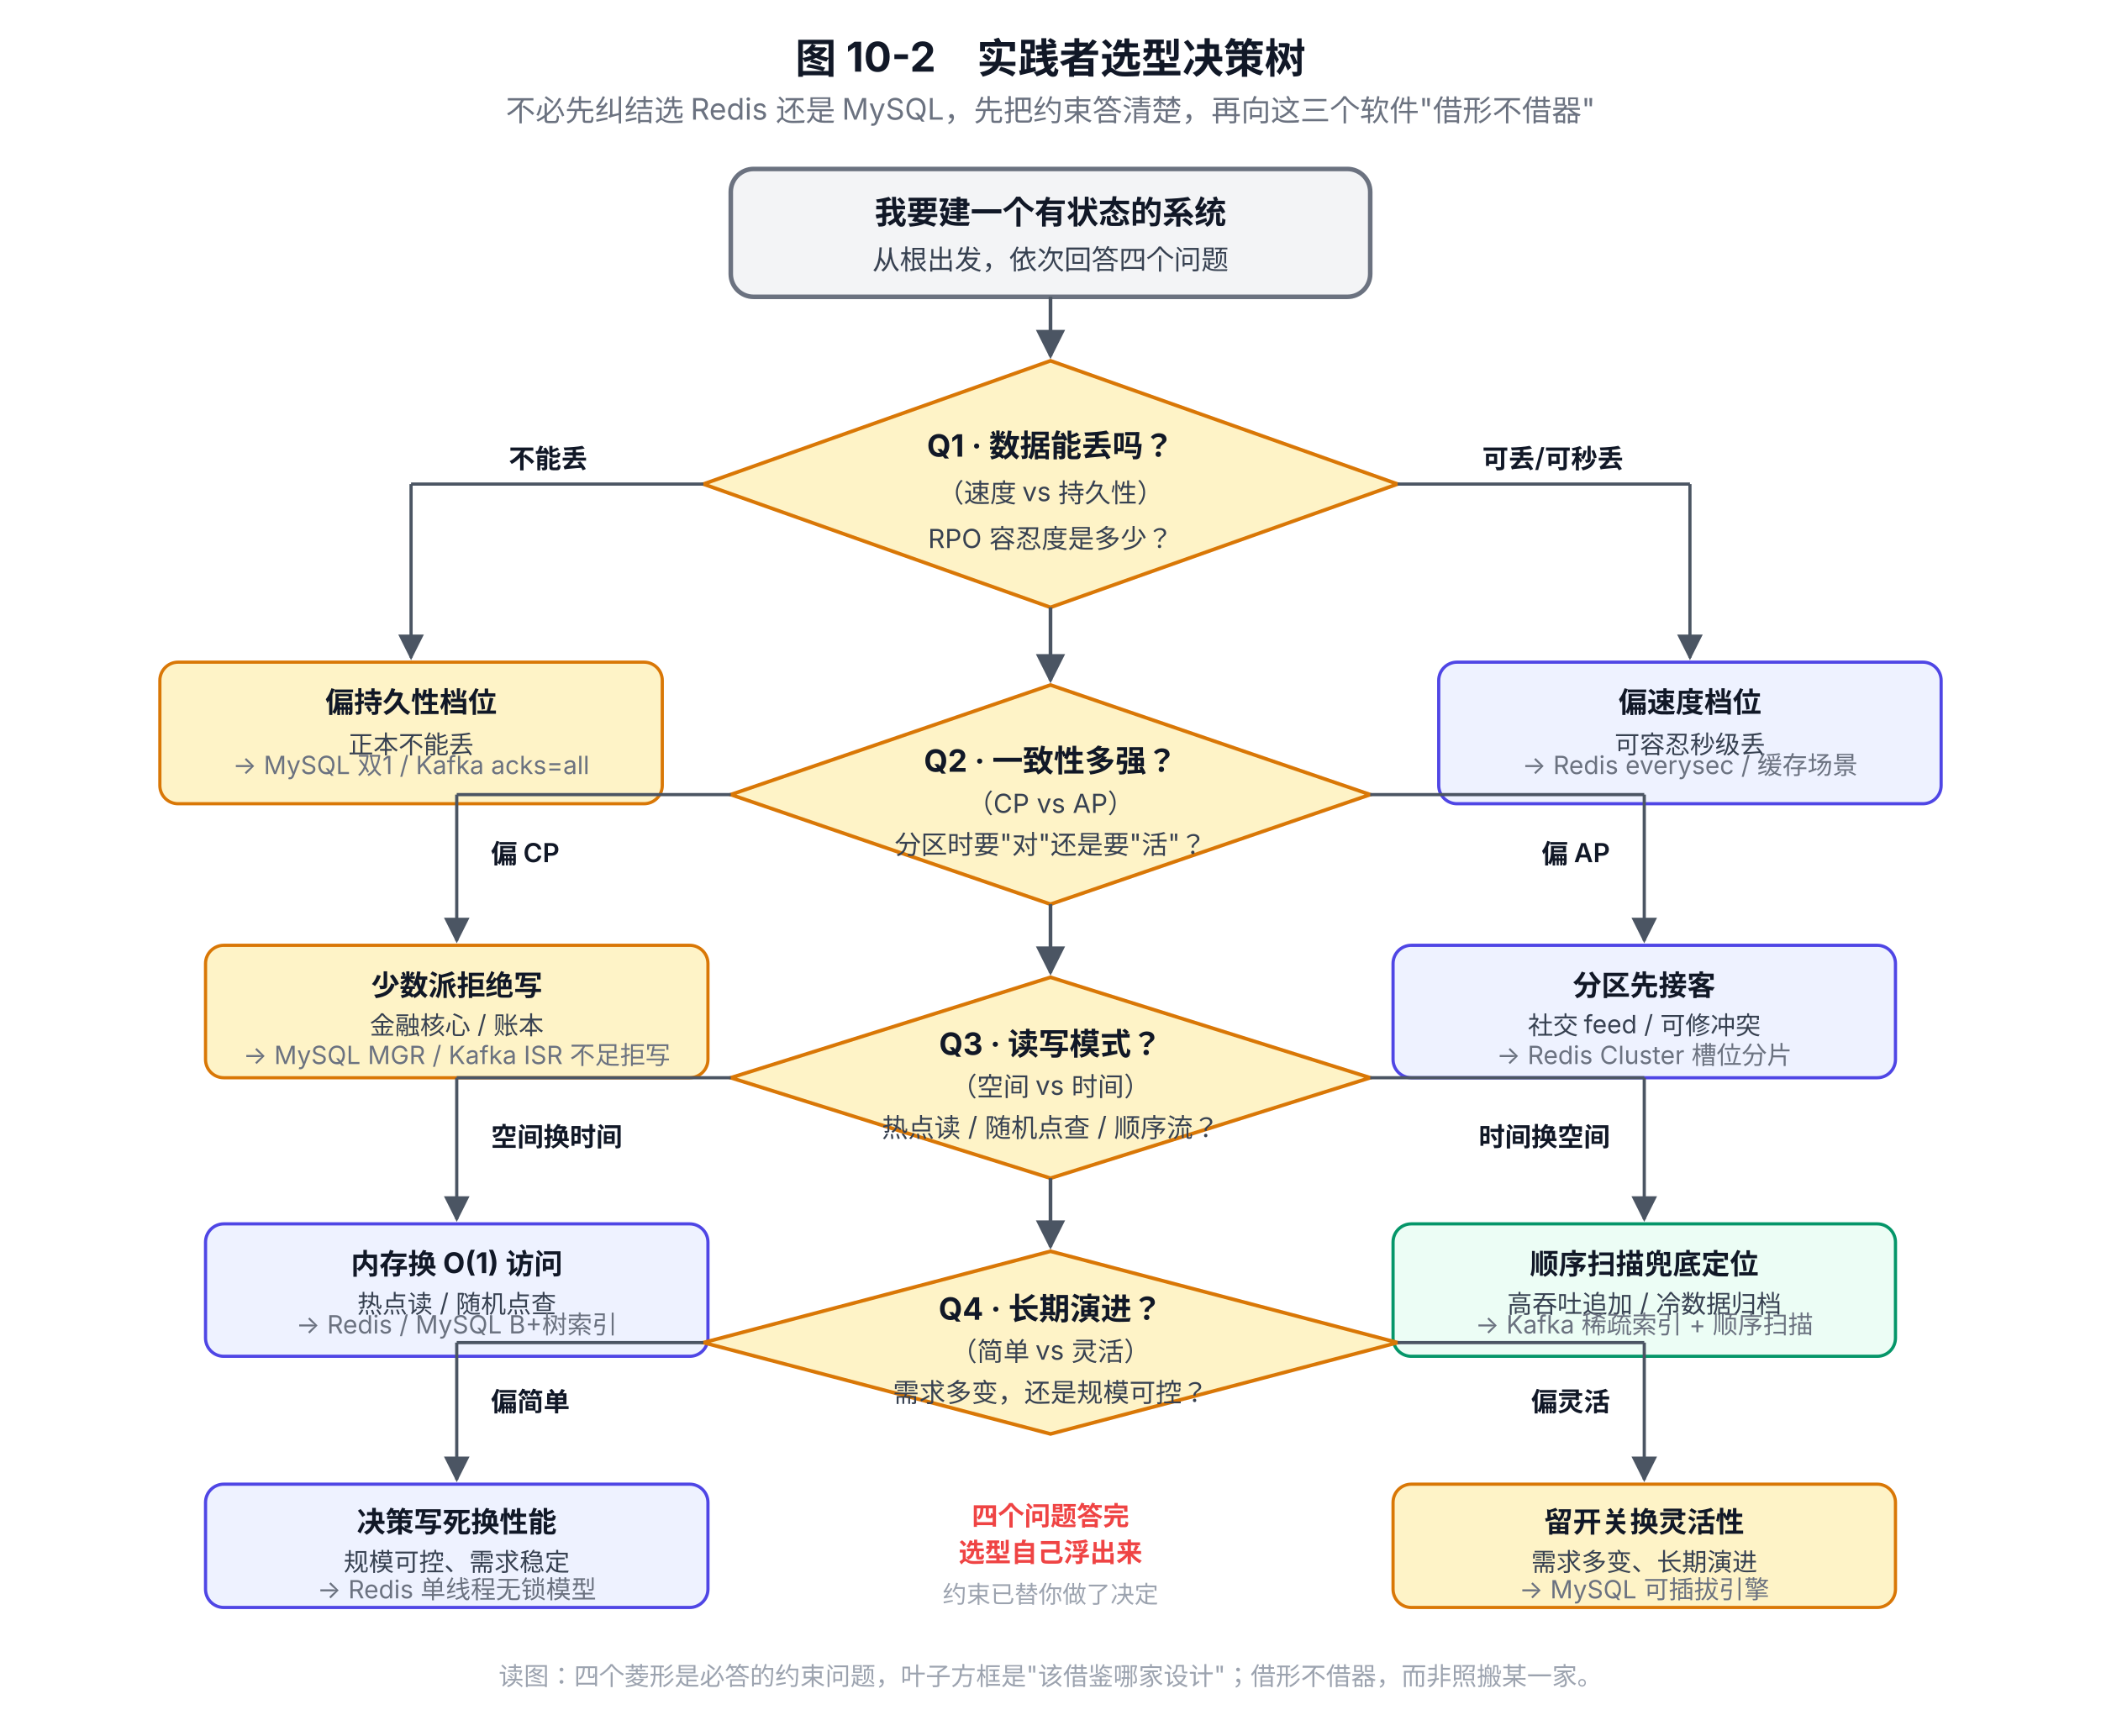
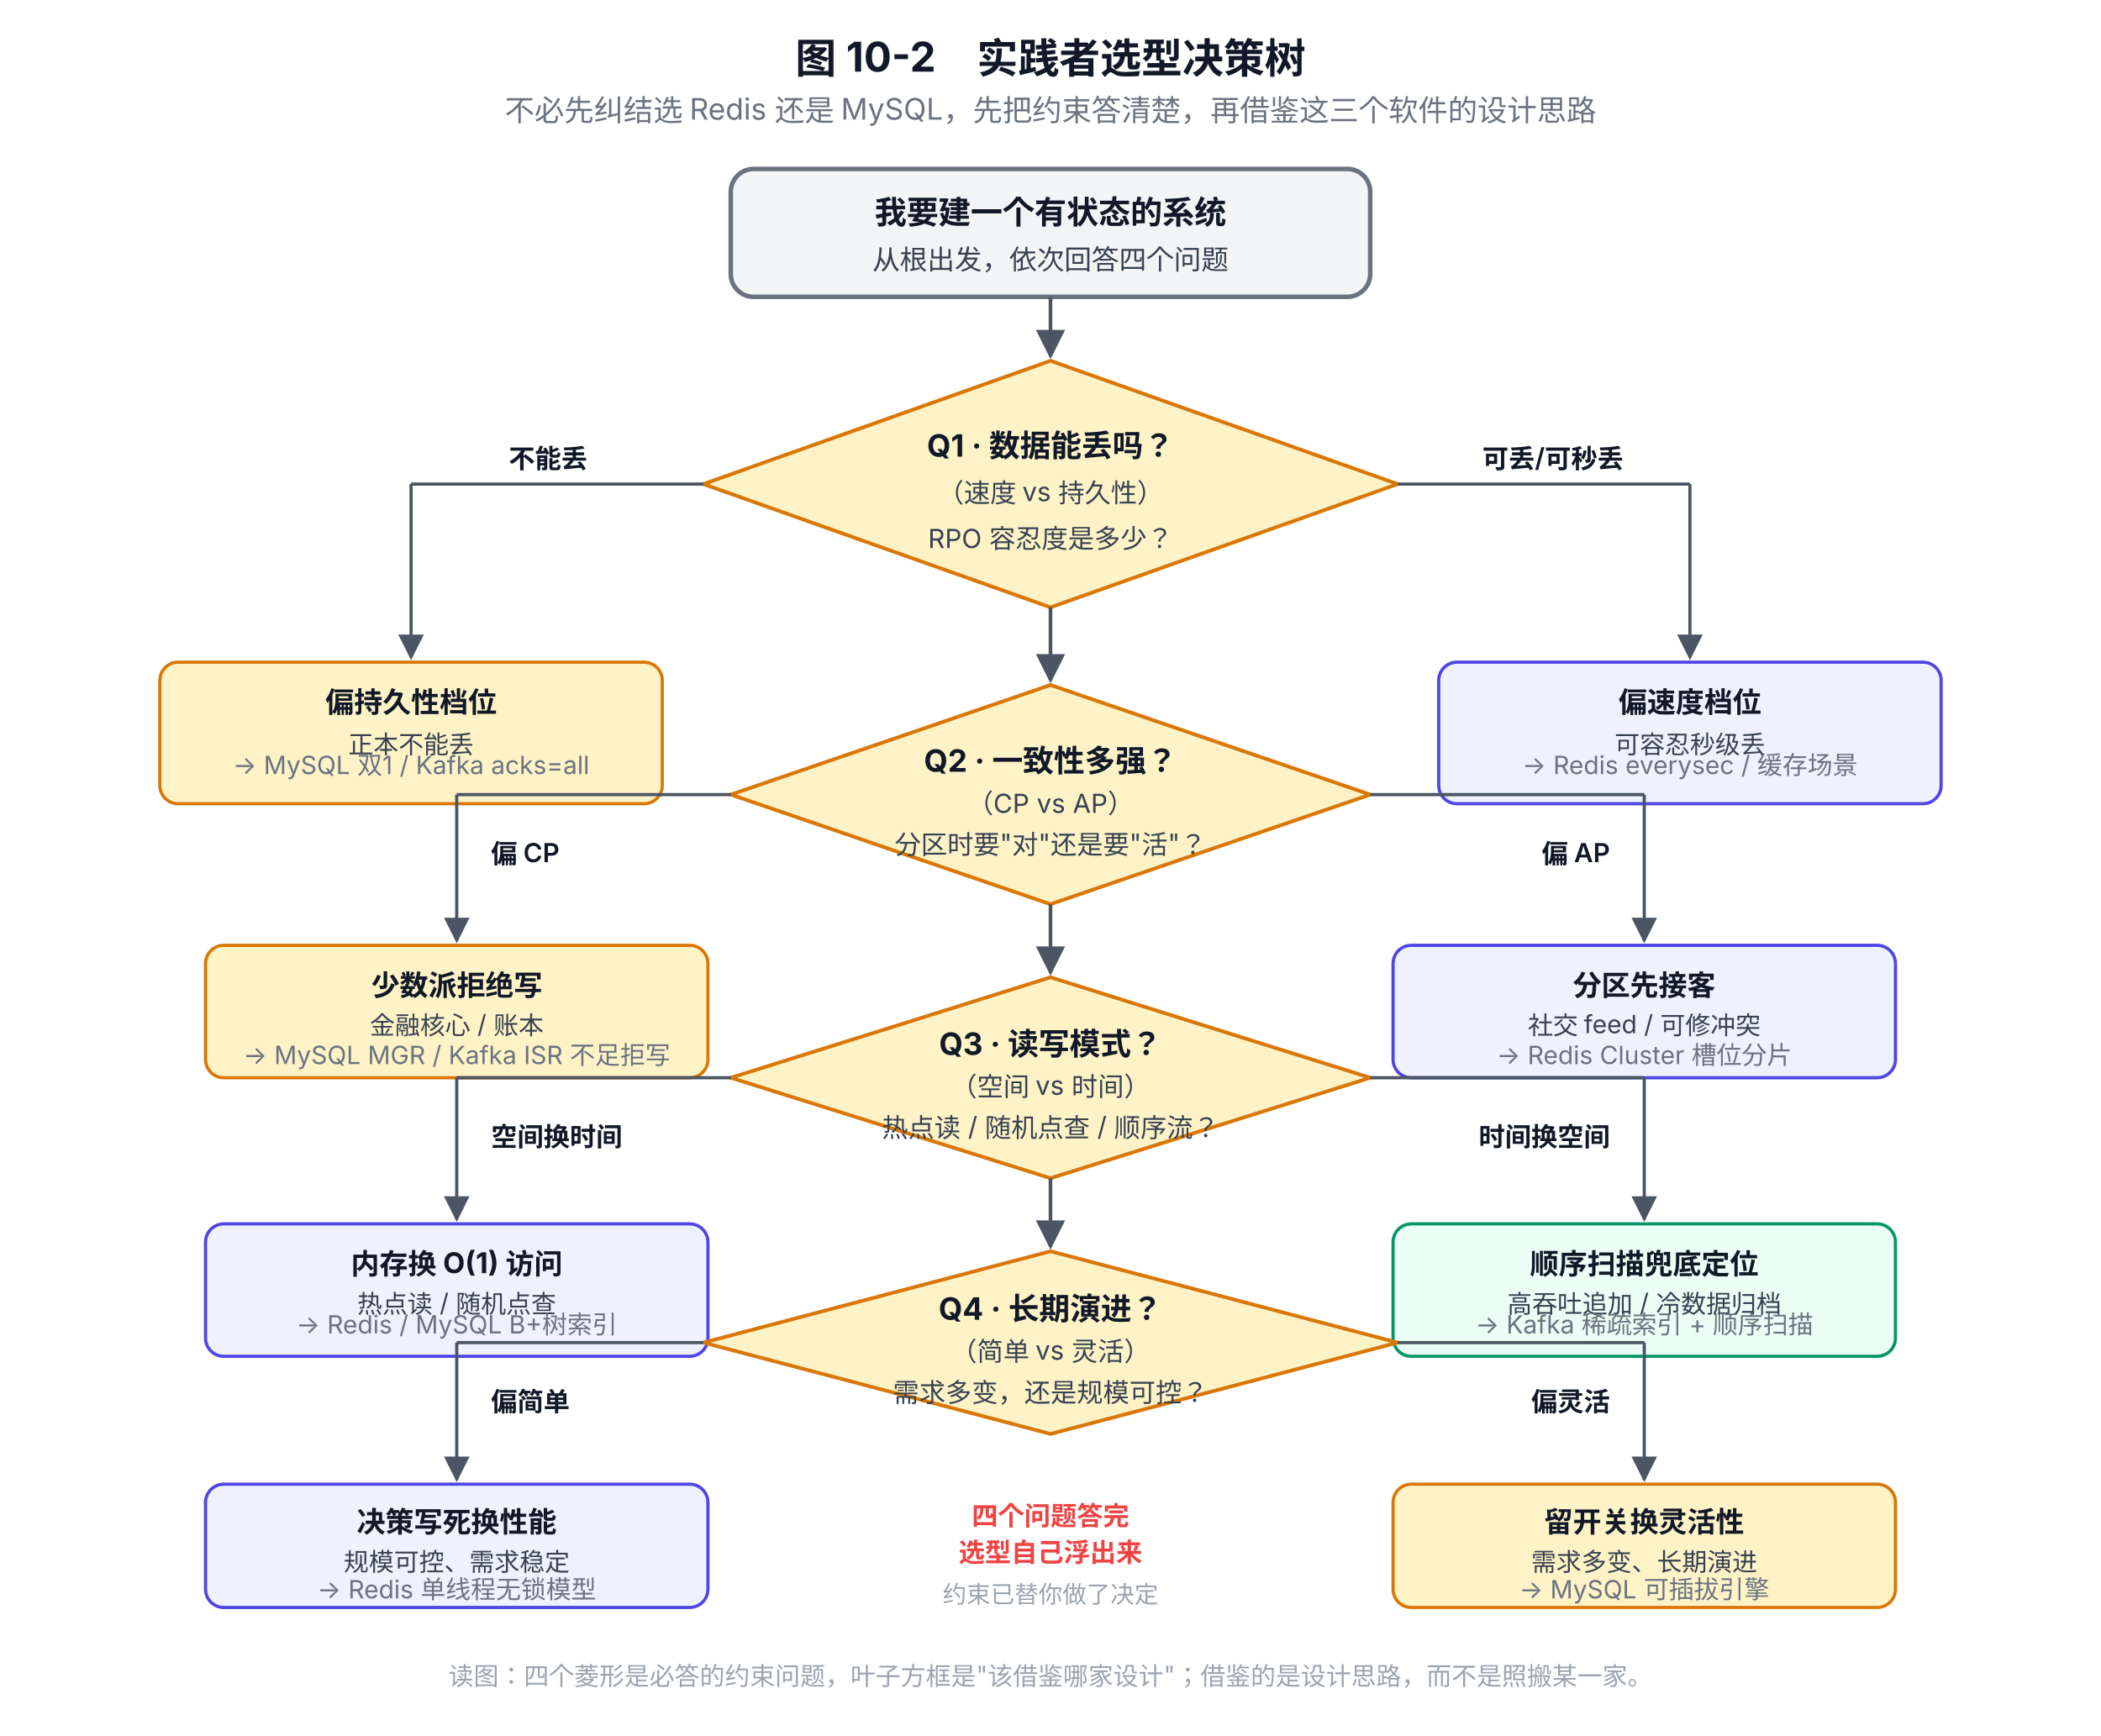
<svg xmlns="http://www.w3.org/2000/svg" viewBox="0 0 920 760" font-family="system-ui, -apple-system, 'PingFang SC', 'Microsoft YaHei', sans-serif">
  <defs>
    <marker id="arrow" viewBox="0 0 10 10" refX="9" refY="5" markerWidth="8" markerHeight="8" orient="auto-start-reverse">
      <path d="M0,0 L10,5 L0,10 z" fill="#4B5563" />
    </marker>
  </defs>
  <text x="460" y="32" text-anchor="middle" font-size="18" font-weight="700" fill="#111827">图 10-2　实践者选型决策树</text>
-   <text x="460" y="53" text-anchor="middle" font-size="13" fill="#6B7280">不必先纠结选 Redis 还是 MySQL，先把约束答清楚，再向这三个软件"借形不借器"</text>
+   <text x="460" y="53" text-anchor="middle" font-size="13" fill="#6B7280">不必先纠结选 Redis 还是 MySQL，先把约束答清楚，再借鉴这三个软件的设计思路</text>
  <rect x="320" y="74" width="280" height="56" rx="10" fill="#F3F4F6" stroke="#6B7280" stroke-width="2" />
  <text x="460" y="98" text-anchor="middle" font-size="14" font-weight="700" fill="#111827">我要建一个有状态的系统</text>
  <text x="460" y="118" text-anchor="middle" font-size="12" fill="#374151">从根出发，依次回答四个问题</text>
  <line x1="460" y1="130" x2="460" y2="156" stroke="#4B5563" stroke-width="1.6" marker-end="url(#arrow)" />
  <polygon points="460,158 612,212 460,266 308,212" fill="#FEF3C7" stroke="#D97706" stroke-width="1.6" />
  <text x="460" y="200" text-anchor="middle" font-size="13.5" font-weight="700" fill="#111827">Q1 · 数据能丢吗？</text>
  <text x="460" y="220" text-anchor="middle" font-size="11.5" fill="#374151">（速度 vs 持久性）</text>
  <text x="460" y="240" text-anchor="middle" font-size="11.5" fill="#374151">RPO 容忍度是多少？</text>
  <line x1="308" y1="212" x2="180" y2="212" stroke="#4B5563" stroke-width="1.4" />
  <line x1="180" y1="212" x2="180" y2="288" stroke="#4B5563" stroke-width="1.4" marker-end="url(#arrow)" />
  <text x="240" y="205" text-anchor="middle" font-size="11.5" font-weight="600" fill="#111827">不能丢</text>
  <line x1="612" y1="212" x2="740" y2="212" stroke="#4B5563" stroke-width="1.4" />
  <line x1="740" y1="212" x2="740" y2="288" stroke="#4B5563" stroke-width="1.4" marker-end="url(#arrow)" />
  <text x="680" y="205" text-anchor="middle" font-size="11.5" font-weight="600" fill="#111827">可丢/可秒丢</text>
  <rect x="70" y="290" width="220" height="62" rx="8" fill="#FEF3C7" stroke="#D97706" stroke-width="1.4" />
  <text x="180" y="312" text-anchor="middle" font-size="12.5" font-weight="700" fill="#111827">偏持久性档位</text>
  <text x="180" y="330" text-anchor="middle" font-size="11" fill="#374151">正本不能丢</text>
  <text x="180" y="339" text-anchor="middle" font-size="11" fill="#6B7280">→ MySQL 双1 / Kafka acks=all</text>
  <rect x="630" y="290" width="220" height="62" rx="8" fill="#EEF2FF" stroke="#4F46E5" stroke-width="1.4" />
  <text x="740" y="312" text-anchor="middle" font-size="12.5" font-weight="700" fill="#111827">偏速度档位</text>
  <text x="740" y="330" text-anchor="middle" font-size="11" fill="#374151">可容忍秒级丢</text>
  <text x="740" y="339" text-anchor="middle" font-size="11" fill="#6B7280">→ Redis everysec / 缓存场景</text>
  <line x1="460" y1="266" x2="460" y2="298" stroke="#4B5563" stroke-width="1.6" marker-end="url(#arrow)" />
  <polygon points="460,300 600,348 460,396 320,348" fill="#FEF3C7" stroke="#D97706" stroke-width="1.6" />
  <text x="460" y="338" text-anchor="middle" font-size="13.5" font-weight="700" fill="#111827">Q2 · 一致性多强？</text>
  <text x="460" y="356" text-anchor="middle" font-size="11.5" fill="#374151">（CP vs AP）</text>
  <text x="460" y="374" text-anchor="middle" font-size="11.5" fill="#374151">分区时要"对"还是要"活"？</text>
  <line x1="320" y1="348" x2="200" y2="348" stroke="#4B5563" stroke-width="1.4" />
  <line x1="200" y1="348" x2="200" y2="412" stroke="#4B5563" stroke-width="1.4" marker-end="url(#arrow)" />
  <text x="215" y="378" font-size="11.5" font-weight="600" fill="#111827">偏 CP</text>
  <line x1="600" y1="348" x2="720" y2="348" stroke="#4B5563" stroke-width="1.4" />
  <line x1="720" y1="348" x2="720" y2="412" stroke="#4B5563" stroke-width="1.4" marker-end="url(#arrow)" />
  <text x="705" y="378" text-anchor="end" font-size="11.5" font-weight="600" fill="#111827">偏 AP</text>
  <rect x="90" y="414" width="220" height="58" rx="8" fill="#FEF3C7" stroke="#D97706" stroke-width="1.4" />
  <text x="200" y="436" text-anchor="middle" font-size="12.5" font-weight="700" fill="#111827">少数派拒绝写</text>
  <text x="200" y="453" text-anchor="middle" font-size="11" fill="#374151">金融核心 / 账本</text>
  <text x="200" y="466" text-anchor="middle" font-size="11" fill="#6B7280">→ MySQL MGR / Kafka ISR 不足拒写</text>
  <rect x="610" y="414" width="220" height="58" rx="8" fill="#EEF2FF" stroke="#4F46E5" stroke-width="1.4" />
  <text x="720" y="436" text-anchor="middle" font-size="12.5" font-weight="700" fill="#111827">分区先接客</text>
  <text x="720" y="453" text-anchor="middle" font-size="11" fill="#374151">社交 feed / 可修冲突</text>
  <text x="720" y="466" text-anchor="middle" font-size="11" fill="#6B7280">→ Redis Cluster 槽位分片</text>
  <line x1="460" y1="396" x2="460" y2="426" stroke="#4B5563" stroke-width="1.6" marker-end="url(#arrow)" />
  <polygon points="460,428 600,472 460,516 320,472" fill="#FEF3C7" stroke="#D97706" stroke-width="1.6" />
  <text x="460" y="462" text-anchor="middle" font-size="13.5" font-weight="700" fill="#111827">Q3 · 读写模式？</text>
  <text x="460" y="480" text-anchor="middle" font-size="11.5" fill="#374151">（空间 vs 时间）</text>
  <text x="460" y="498" text-anchor="middle" font-size="11.5" fill="#374151">热点读 / 随机点查 / 顺序流？</text>
  <line x1="320" y1="472" x2="200" y2="472" stroke="#4B5563" stroke-width="1.4" />
  <line x1="200" y1="472" x2="200" y2="534" stroke="#4B5563" stroke-width="1.4" marker-end="url(#arrow)" />
  <text x="215" y="502" font-size="11.5" font-weight="600" fill="#111827">空间换时间</text>
  <line x1="600" y1="472" x2="720" y2="472" stroke="#4B5563" stroke-width="1.4" />
  <line x1="720" y1="472" x2="720" y2="534" stroke="#4B5563" stroke-width="1.4" marker-end="url(#arrow)" />
  <text x="705" y="502" text-anchor="end" font-size="11.5" font-weight="600" fill="#111827">时间换空间</text>
  <rect x="90" y="536" width="220" height="58" rx="8" fill="#EEF2FF" stroke="#4F46E5" stroke-width="1.4" />
  <text x="200" y="558" text-anchor="middle" font-size="12.5" font-weight="700" fill="#111827">内存换 O(1) 访问</text>
  <text x="200" y="575" text-anchor="middle" font-size="11" fill="#374151">热点读 / 随机点查</text>
  <text x="200" y="584" text-anchor="middle" font-size="11" fill="#6B7280">→ Redis / MySQL B+树索引</text>
  <rect x="610" y="536" width="220" height="58" rx="8" fill="#ECFDF5" stroke="#059669" stroke-width="1.4" />
  <text x="720" y="558" text-anchor="middle" font-size="12.5" font-weight="700" fill="#111827">顺序扫描兜底定位</text>
  <text x="720" y="575" text-anchor="middle" font-size="11" fill="#374151">高吞吐追加 / 冷数据归档</text>
  <text x="720" y="584" text-anchor="middle" font-size="11" fill="#6B7280">→ Kafka 稀疏索引 + 顺序扫描</text>
  <line x1="460" y1="516" x2="460" y2="546" stroke="#4B5563" stroke-width="1.6" marker-end="url(#arrow)" />
  <polygon points="460,548 612,588 460,628 308,588" fill="#FEF3C7" stroke="#D97706" stroke-width="1.6" />
  <text x="460" y="578" text-anchor="middle" font-size="13.5" font-weight="700" fill="#111827">Q4 · 长期演进？</text>
  <text x="460" y="596" text-anchor="middle" font-size="11.5" fill="#374151">（简单 vs 灵活）</text>
  <text x="460" y="614" text-anchor="middle" font-size="11.5" fill="#374151">需求多变，还是规模可控？</text>
  <line x1="308" y1="588" x2="200" y2="588" stroke="#4B5563" stroke-width="1.4" />
  <line x1="200" y1="588" x2="200" y2="648" stroke="#4B5563" stroke-width="1.4" marker-end="url(#arrow)" />
  <text x="215" y="618" font-size="11.5" font-weight="600" fill="#111827">偏简单</text>
  <line x1="612" y1="588" x2="720" y2="588" stroke="#4B5563" stroke-width="1.4" />
  <line x1="720" y1="588" x2="720" y2="648" stroke="#4B5563" stroke-width="1.4" marker-end="url(#arrow)" />
  <text x="705" y="618" text-anchor="end" font-size="11.5" font-weight="600" fill="#111827">偏灵活</text>
  <rect x="90" y="650" width="220" height="54" rx="8" fill="#EEF2FF" stroke="#4F46E5" stroke-width="1.4" />
  <text x="200" y="671" text-anchor="middle" font-size="12.5" font-weight="700" fill="#111827">决策写死换性能</text>
  <text x="200" y="688" text-anchor="middle" font-size="11" fill="#374151">规模可控、需求稳定</text>
  <text x="200" y="700" text-anchor="middle" font-size="11" fill="#6B7280">→ Redis 单线程无锁模型</text>
  <rect x="610" y="650" width="220" height="54" rx="8" fill="#FEF3C7" stroke="#D97706" stroke-width="1.4" />
  <text x="720" y="671" text-anchor="middle" font-size="12.5" font-weight="700" fill="#111827">留开关换灵活性</text>
  <text x="720" y="688" text-anchor="middle" font-size="11" fill="#374151">需求多变、长期演进</text>
  <text x="720" y="700" text-anchor="middle" font-size="11" fill="#6B7280">→ MySQL 可插拔引擎</text>
  <text x="460" y="668" text-anchor="middle" font-size="11.5" font-weight="600" fill="#EF4444">四个问题答完</text>
  <text x="460" y="684" text-anchor="middle" font-size="11.5" font-weight="600" fill="#EF4444">选型自己浮出来</text>
  <text x="460" y="702" text-anchor="middle" font-size="10.5" fill="#9CA3AF">约束已替你做了决定</text>
-   <text x="460" y="738" text-anchor="middle" font-size="11" fill="#9CA3AF">读图：四个菱形是必答的约束问题，叶子方框是"该借鉴哪家设计"；借形不借器，而非照搬某一家。</text>
+   <text x="460" y="738" text-anchor="middle" font-size="11" fill="#9CA3AF">读图：四个菱形是必答的约束问题，叶子方框是"该借鉴哪家设计"；借鉴的是设计思路，而不是照搬某一家。</text>
</svg>
